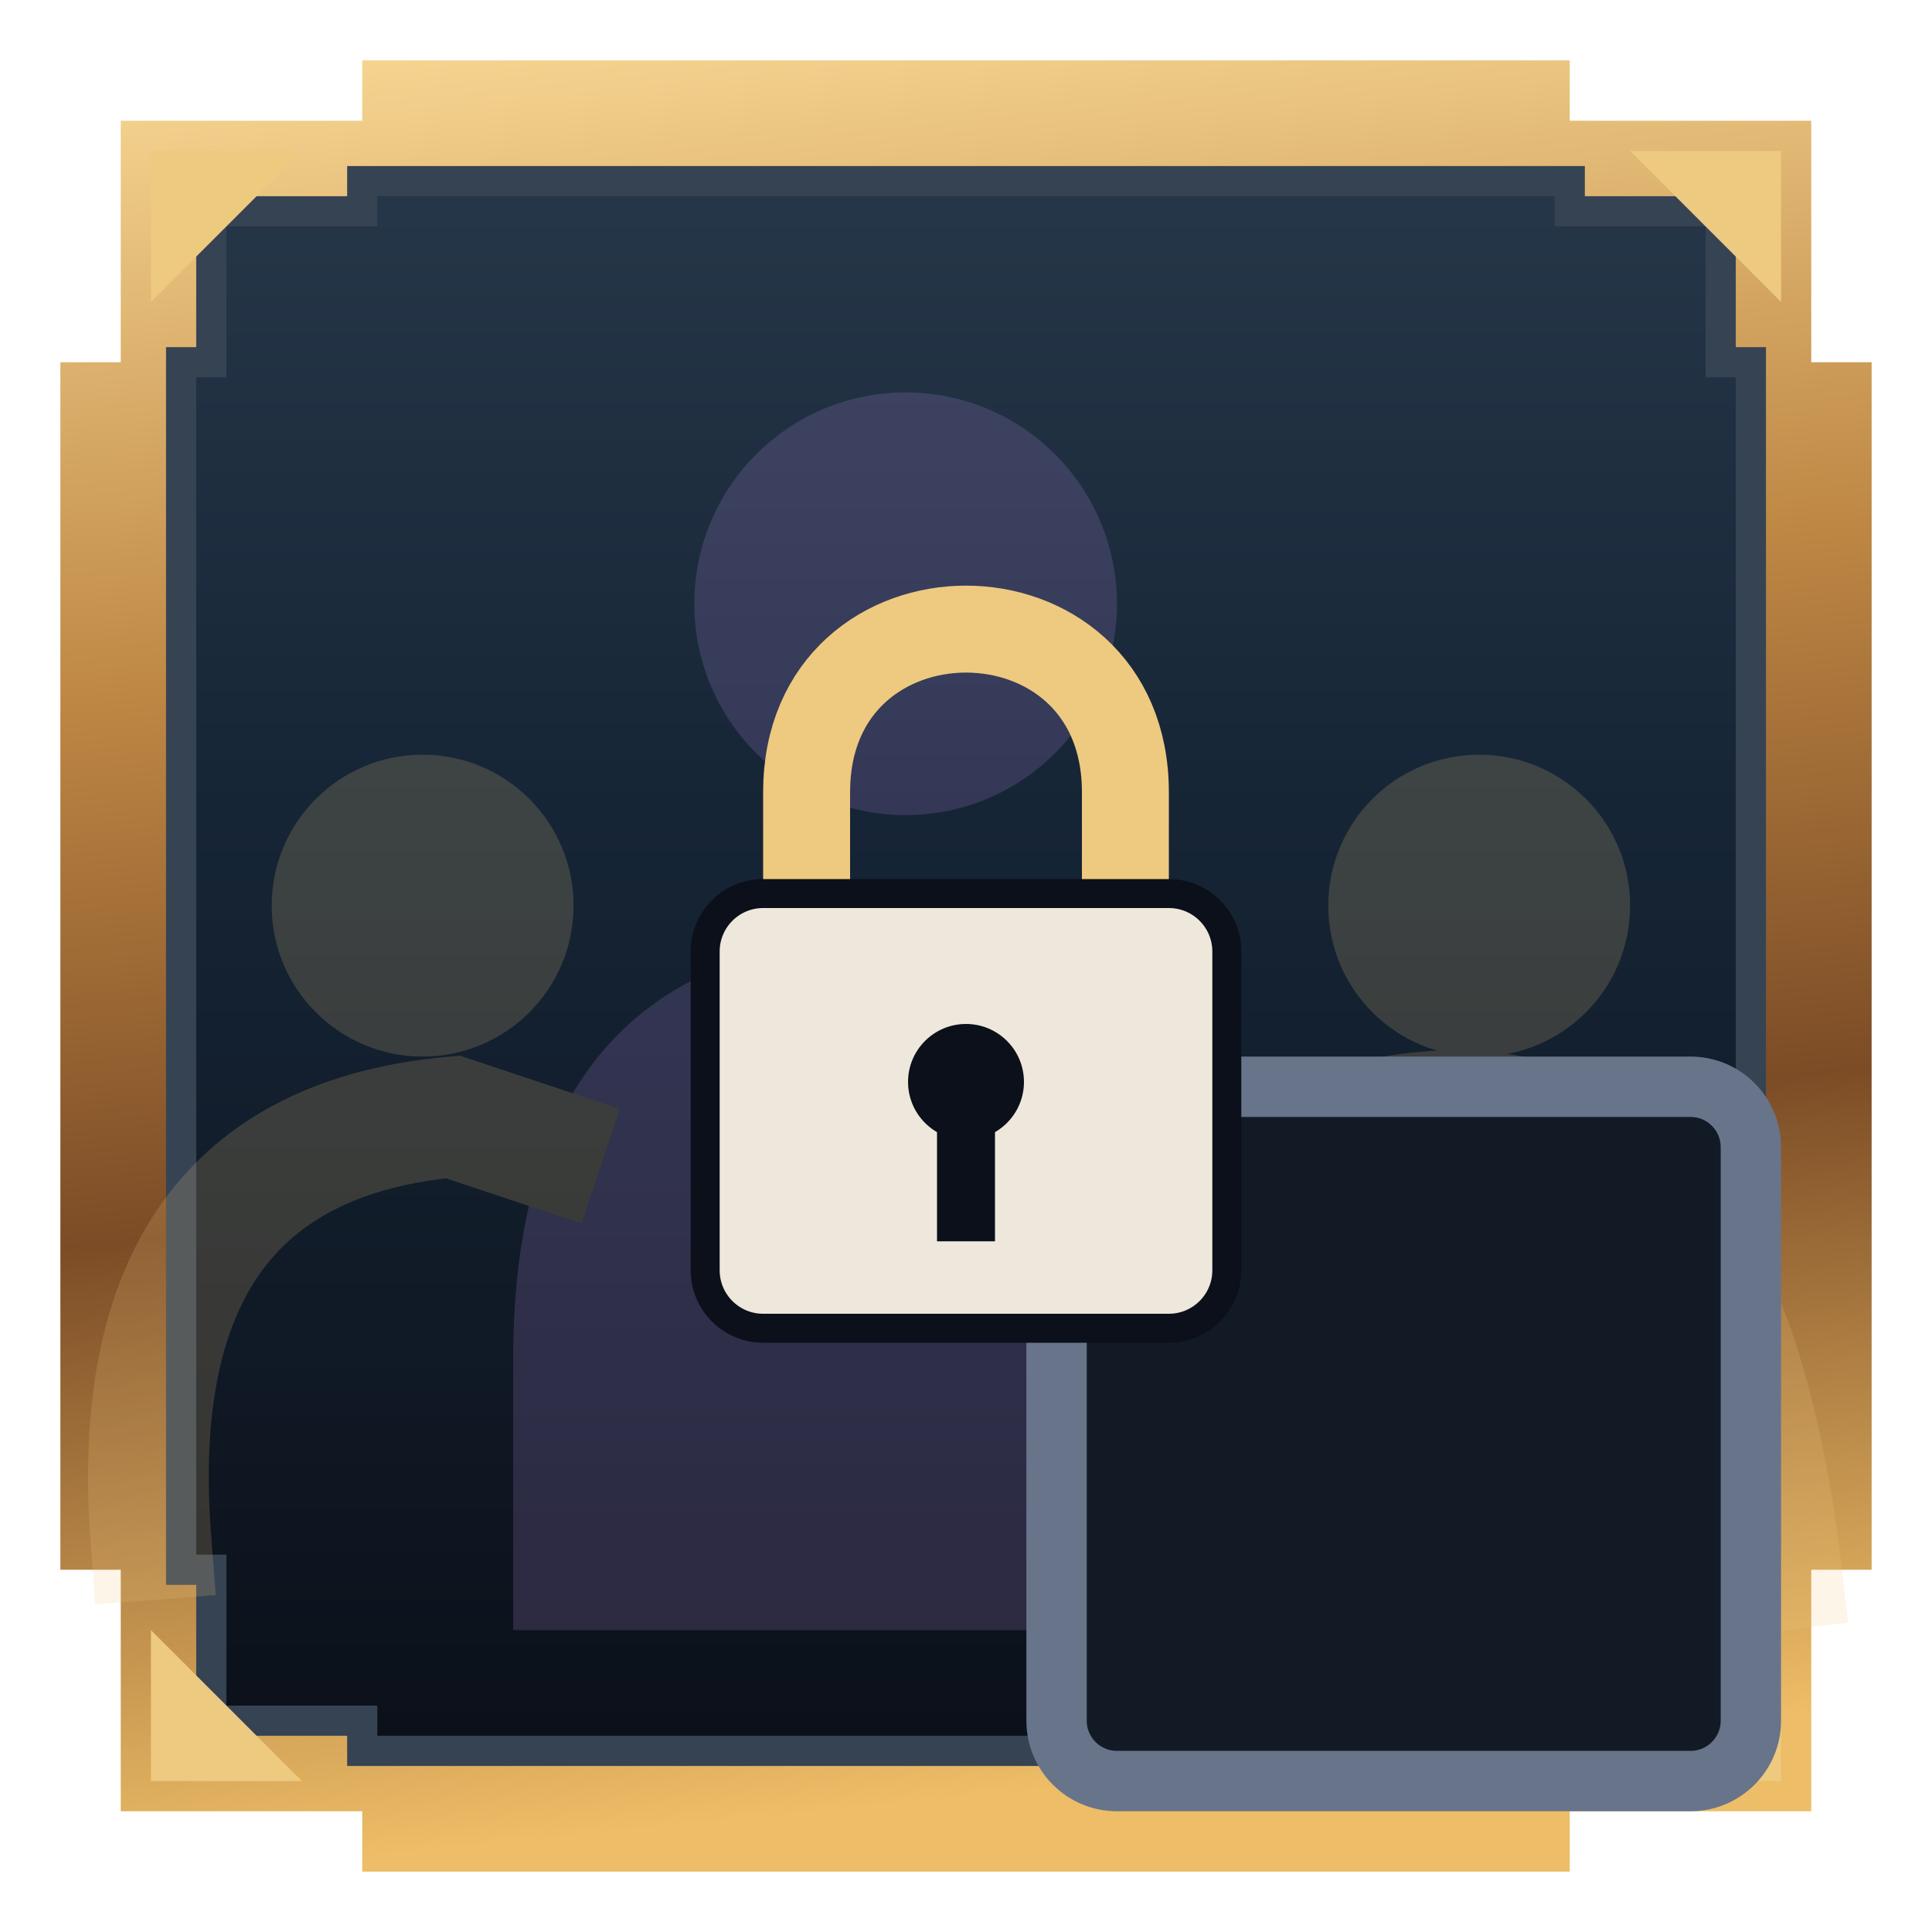
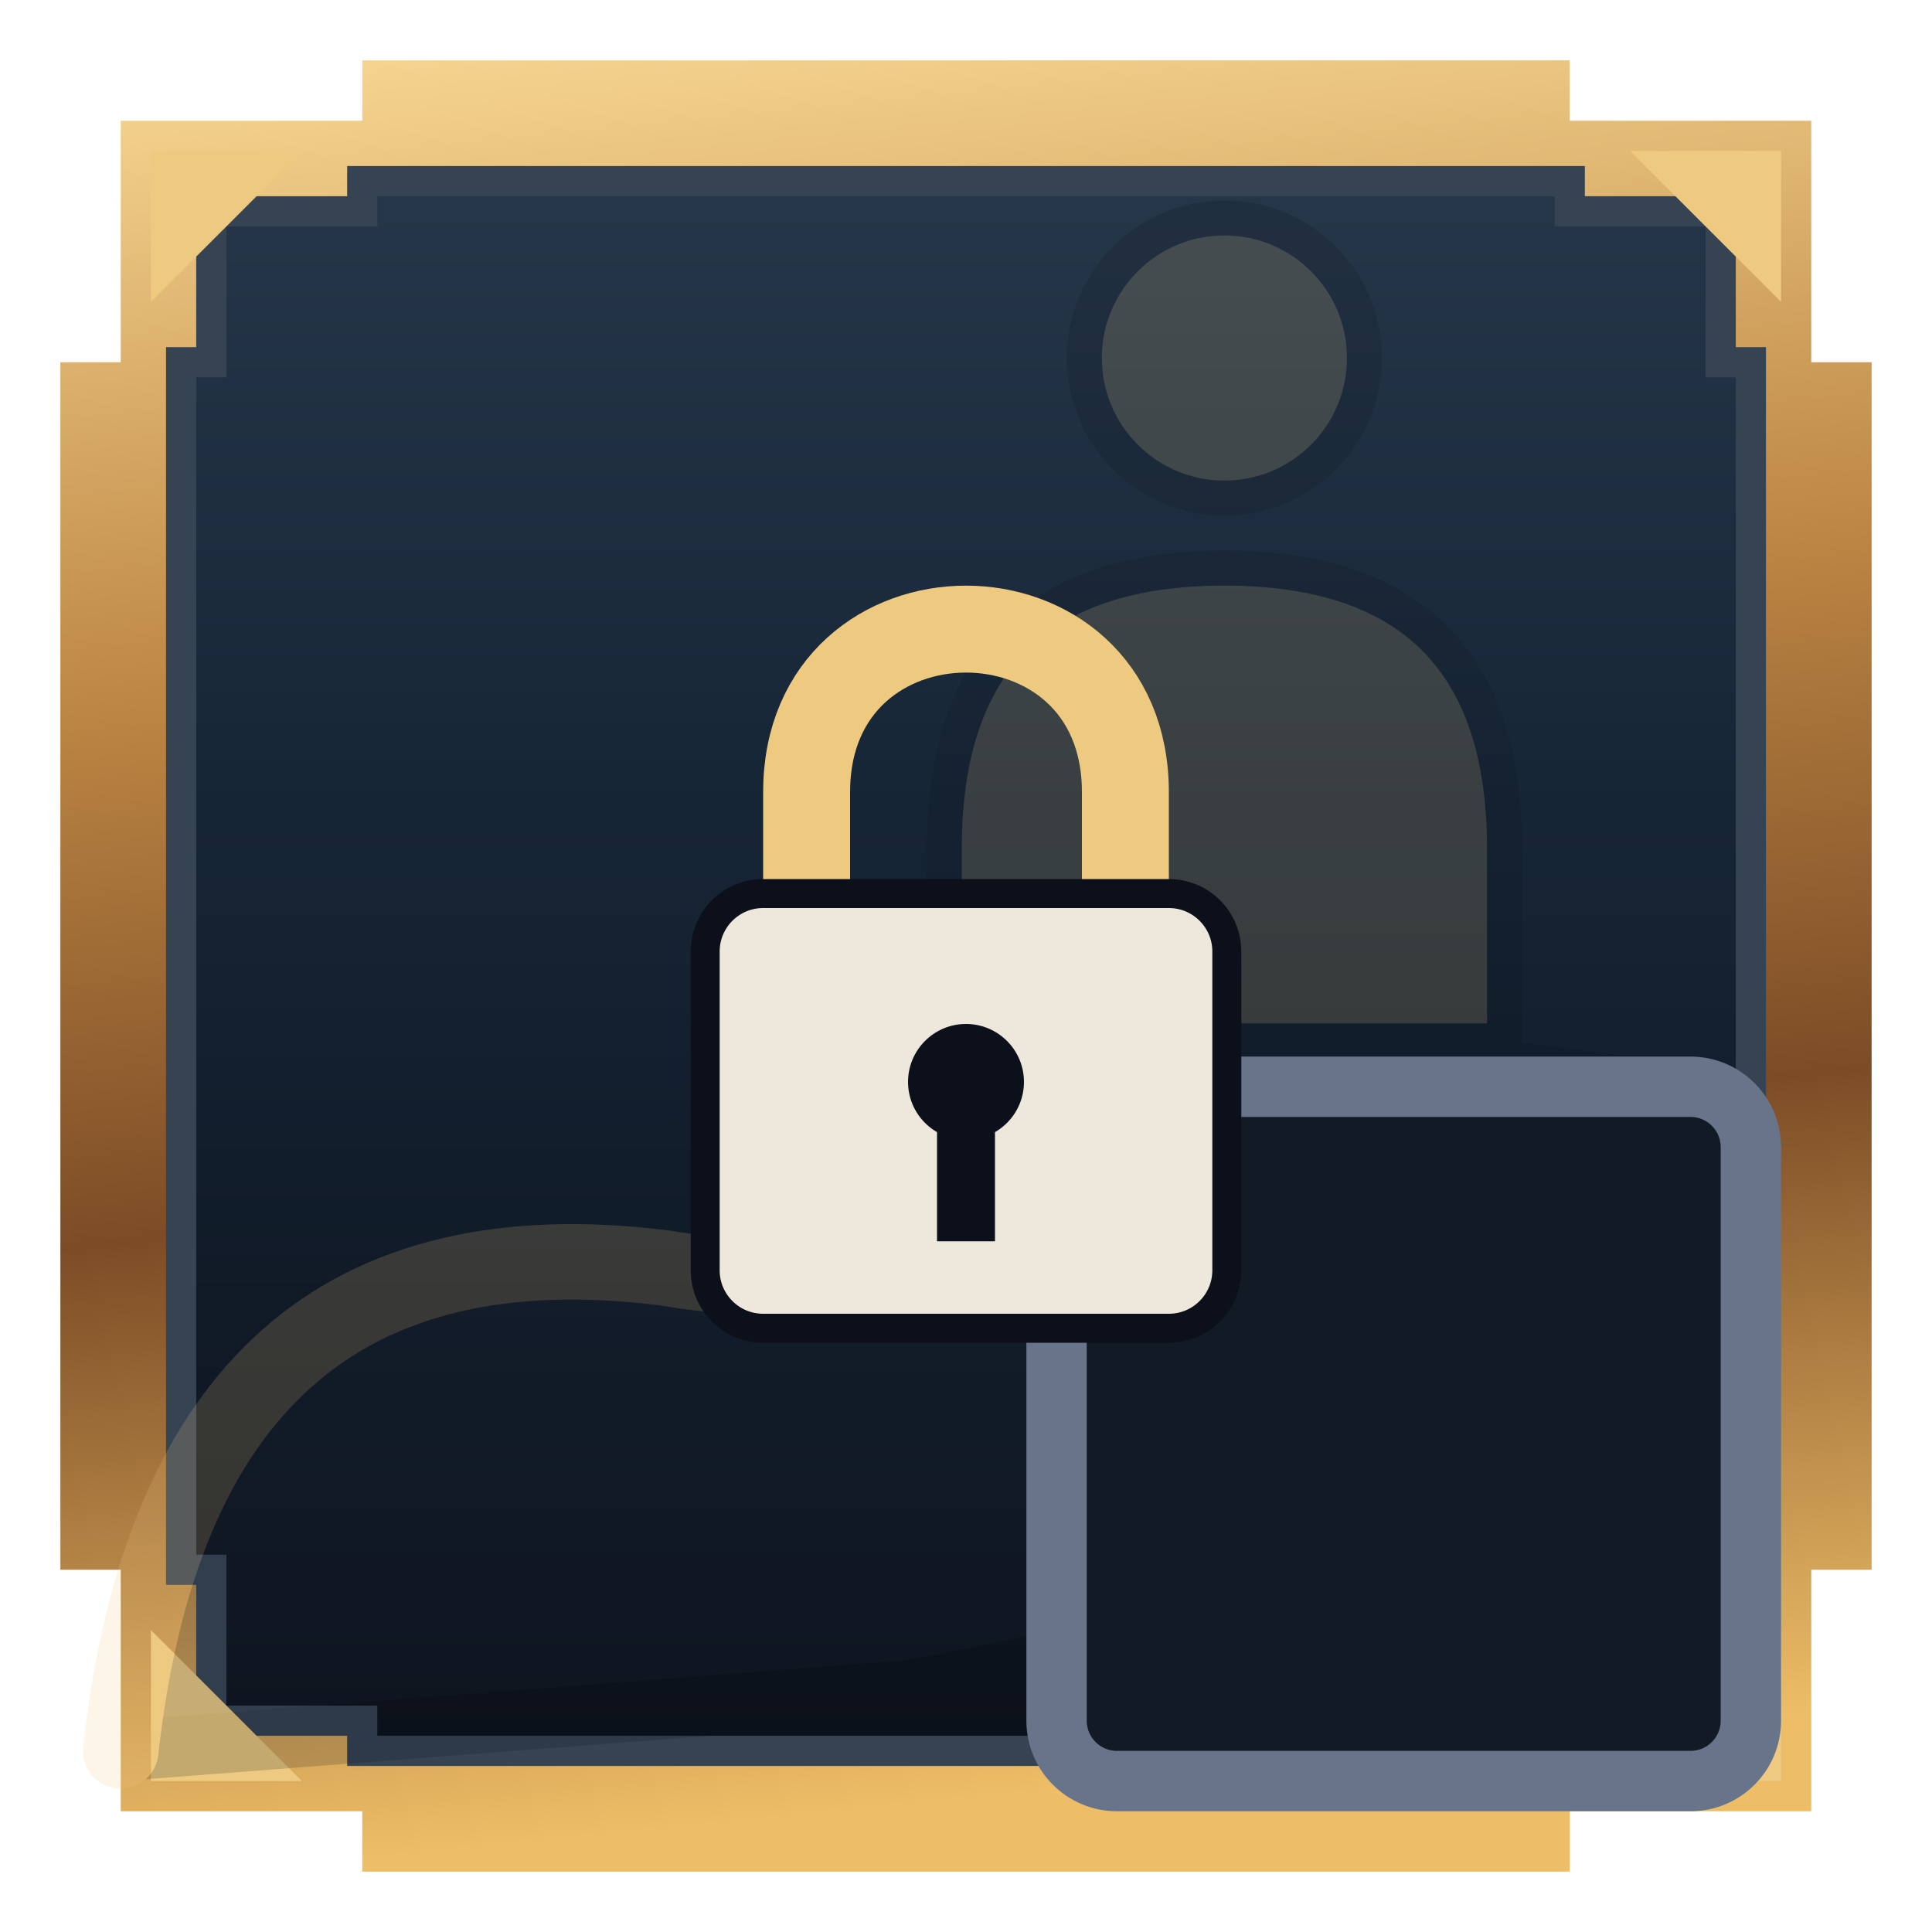
<svg xmlns="http://www.w3.org/2000/svg" width="64" height="64" viewBox="0 0 64 64">
  <defs>
    <linearGradient id="metal" x1="0" y1="0" x2="0.1" y2="1">
      <stop stop-color="#f8d894" />
      <stop offset=".35" stop-color="#be8744" />
      <stop offset=".65" stop-color="#7c4c26" />
      <stop offset="1" stop-color="#edbd67" />
    </linearGradient>
    <linearGradient id="night" x1="0" y1="0" x2="0" y2="1">
      <stop stop-color="#263749" />
      <stop offset=".4" stop-color="#162536" />
      <stop offset="1" stop-color="#0b1019" />
    </linearGradient>
-     <linearGradient id="steel" x1="0" y1="0" x2="0" y2="1">
-       <stop stop-color="#657489" />
-       <stop offset=".5" stop-color="#2e3b4e" />
-       <stop offset="1" stop-color="#151b29" />
-     </linearGradient>
-     <linearGradient id="ember" x1="0" y1="0" x2="0" y2="1">
-       <stop stop-color="#ffc47d" />
-       <stop offset=".45" stop-color="#ef8c36" />
-       <stop offset="1" stop-color="#a84426" />
-     </linearGradient>
-     <linearGradient id="scarlet" x1="0" y1="0" x2="0" y2="1">
-       <stop stop-color="#fb8273" />
-       <stop offset="1" stop-color="#8e2834" />
-     </linearGradient>
-     <linearGradient id="chroma" x1="0" y1="0" x2="0" y2="1">
-       <stop stop-color="#90e8ff" />
-       <stop offset="1" stop-color="#2264bc" />
-     </linearGradient>
  </defs>
  <path d="M12 2 H52 V4 H60 V12 H62 V52 H60 V60 H52 V62 H12 V60 H4 V52 H2 V12 H4 V4 H12Z" fill="url(#metal)" stroke="none" stroke-width="1" stroke-linejoin="miter" stroke-linecap="square" />
  <path d="M12 6 H52 V7 H57 V12 H58 V52 H57 V57 H52 V58 H12 V57 H7 V52 H6 V12 H7 V7 H12Z" fill="url(#night)" stroke="none" stroke-width="1" stroke-linejoin="miter" stroke-linecap="square" />
  <path d="M12 6 H52 V7 H57 V12 H58 V52 H57 V57 H52 V58 H12 V57 H7 V52 H6 V12 H7 V7 H12Z" fill="none" stroke="#364353" stroke-width="1" stroke-linejoin="miter" stroke-linecap="square" />
  <polygon points="5,5 10,5 5,10" fill="#edca80" stroke="none" stroke-width="1" stroke-linejoin="miter" />
  <polygon points="59,5 54,5 59,10" fill="#edca80" stroke="none" stroke-width="1" stroke-linejoin="miter" />
  <polygon points="5,59 10,59 5,54" fill="#edca80" stroke="none" stroke-width="1" stroke-linejoin="miter" />
  <polygon points="59,59 54,59 59,54" fill="#edca80" stroke="none" stroke-width="1" stroke-linejoin="miter" />
  <g opacity=".18">
-     <circle cx="30" cy="20" r="7" fill="#be90ea" stroke="none" stroke-width="1" />
-     <circle cx="14" cy="30" r="5" fill="#edca80" stroke="none" stroke-width="1" />
-     <circle cx="49" cy="30" r="5" fill="#edca80" stroke="none" stroke-width="1" />
-     <path d="M17 54 V45 Q17 31 30 31 Q44 31 44 45 V54Z" fill="#be90ea" stroke="none" stroke-width="1" stroke-linejoin="miter" stroke-linecap="square" />
-     <path d="M5 51 Q4 38 15 37 L18 38 M46 37 Q57 35 59 52" fill="none" stroke="#edca80" stroke-width="4" stroke-linejoin="miter" stroke-linecap="square" />
+     <path d="M4 58 Q6 40 22 42 Q34 44 38 34 L54 36 Q54 52 30 56Z" fill="#1d2735" stroke="#0b101a" stroke-width="2" stroke-linejoin="round" />
+     <path d="M4 58 Q6 40 22 42 Q34 44 38 34" fill="none" stroke="#edca80" stroke-width="2.5" stroke-linecap="round" stroke-linejoin="round" />
+     <g transform="translate(22 2) scale(0.58)">
+       <circle cx="32" cy="17" r="8" fill="#d9b577" stroke="#0b101a" stroke-width="2" />
+       <path d="M16 56 V45 Q16 29 32 29 Q48 29 48 45 V56Z" fill="#d9b577" stroke="#0b101a" stroke-width="2" stroke-linejoin="round" />
+     </g>
  </g>
  <rect x="35" y="36" width="23" height="23" rx="2" fill="#121a25" stroke="#68748a" stroke-width="2" />
  <g transform="translate(32 32) scale(.48) translate(-32 -32)">
    <path d="M21 29 V20 C21 5 43 5 43 20 V29" fill="none" stroke="#edca80" stroke-width="6" stroke-linejoin="miter" stroke-linecap="square" />
    <rect x="14" y="27" width="36" height="30" rx="4" fill="#eee8dc" stroke="#0b101a" stroke-width="2" />
    <circle cx="32" cy="40" r="4" fill="#0b101a" stroke="none" stroke-width="1" />
    <rect x="30" y="43" width="4" height="8" rx="0" fill="#0b101a" stroke="none" stroke-width="1" />
  </g>
</svg>
